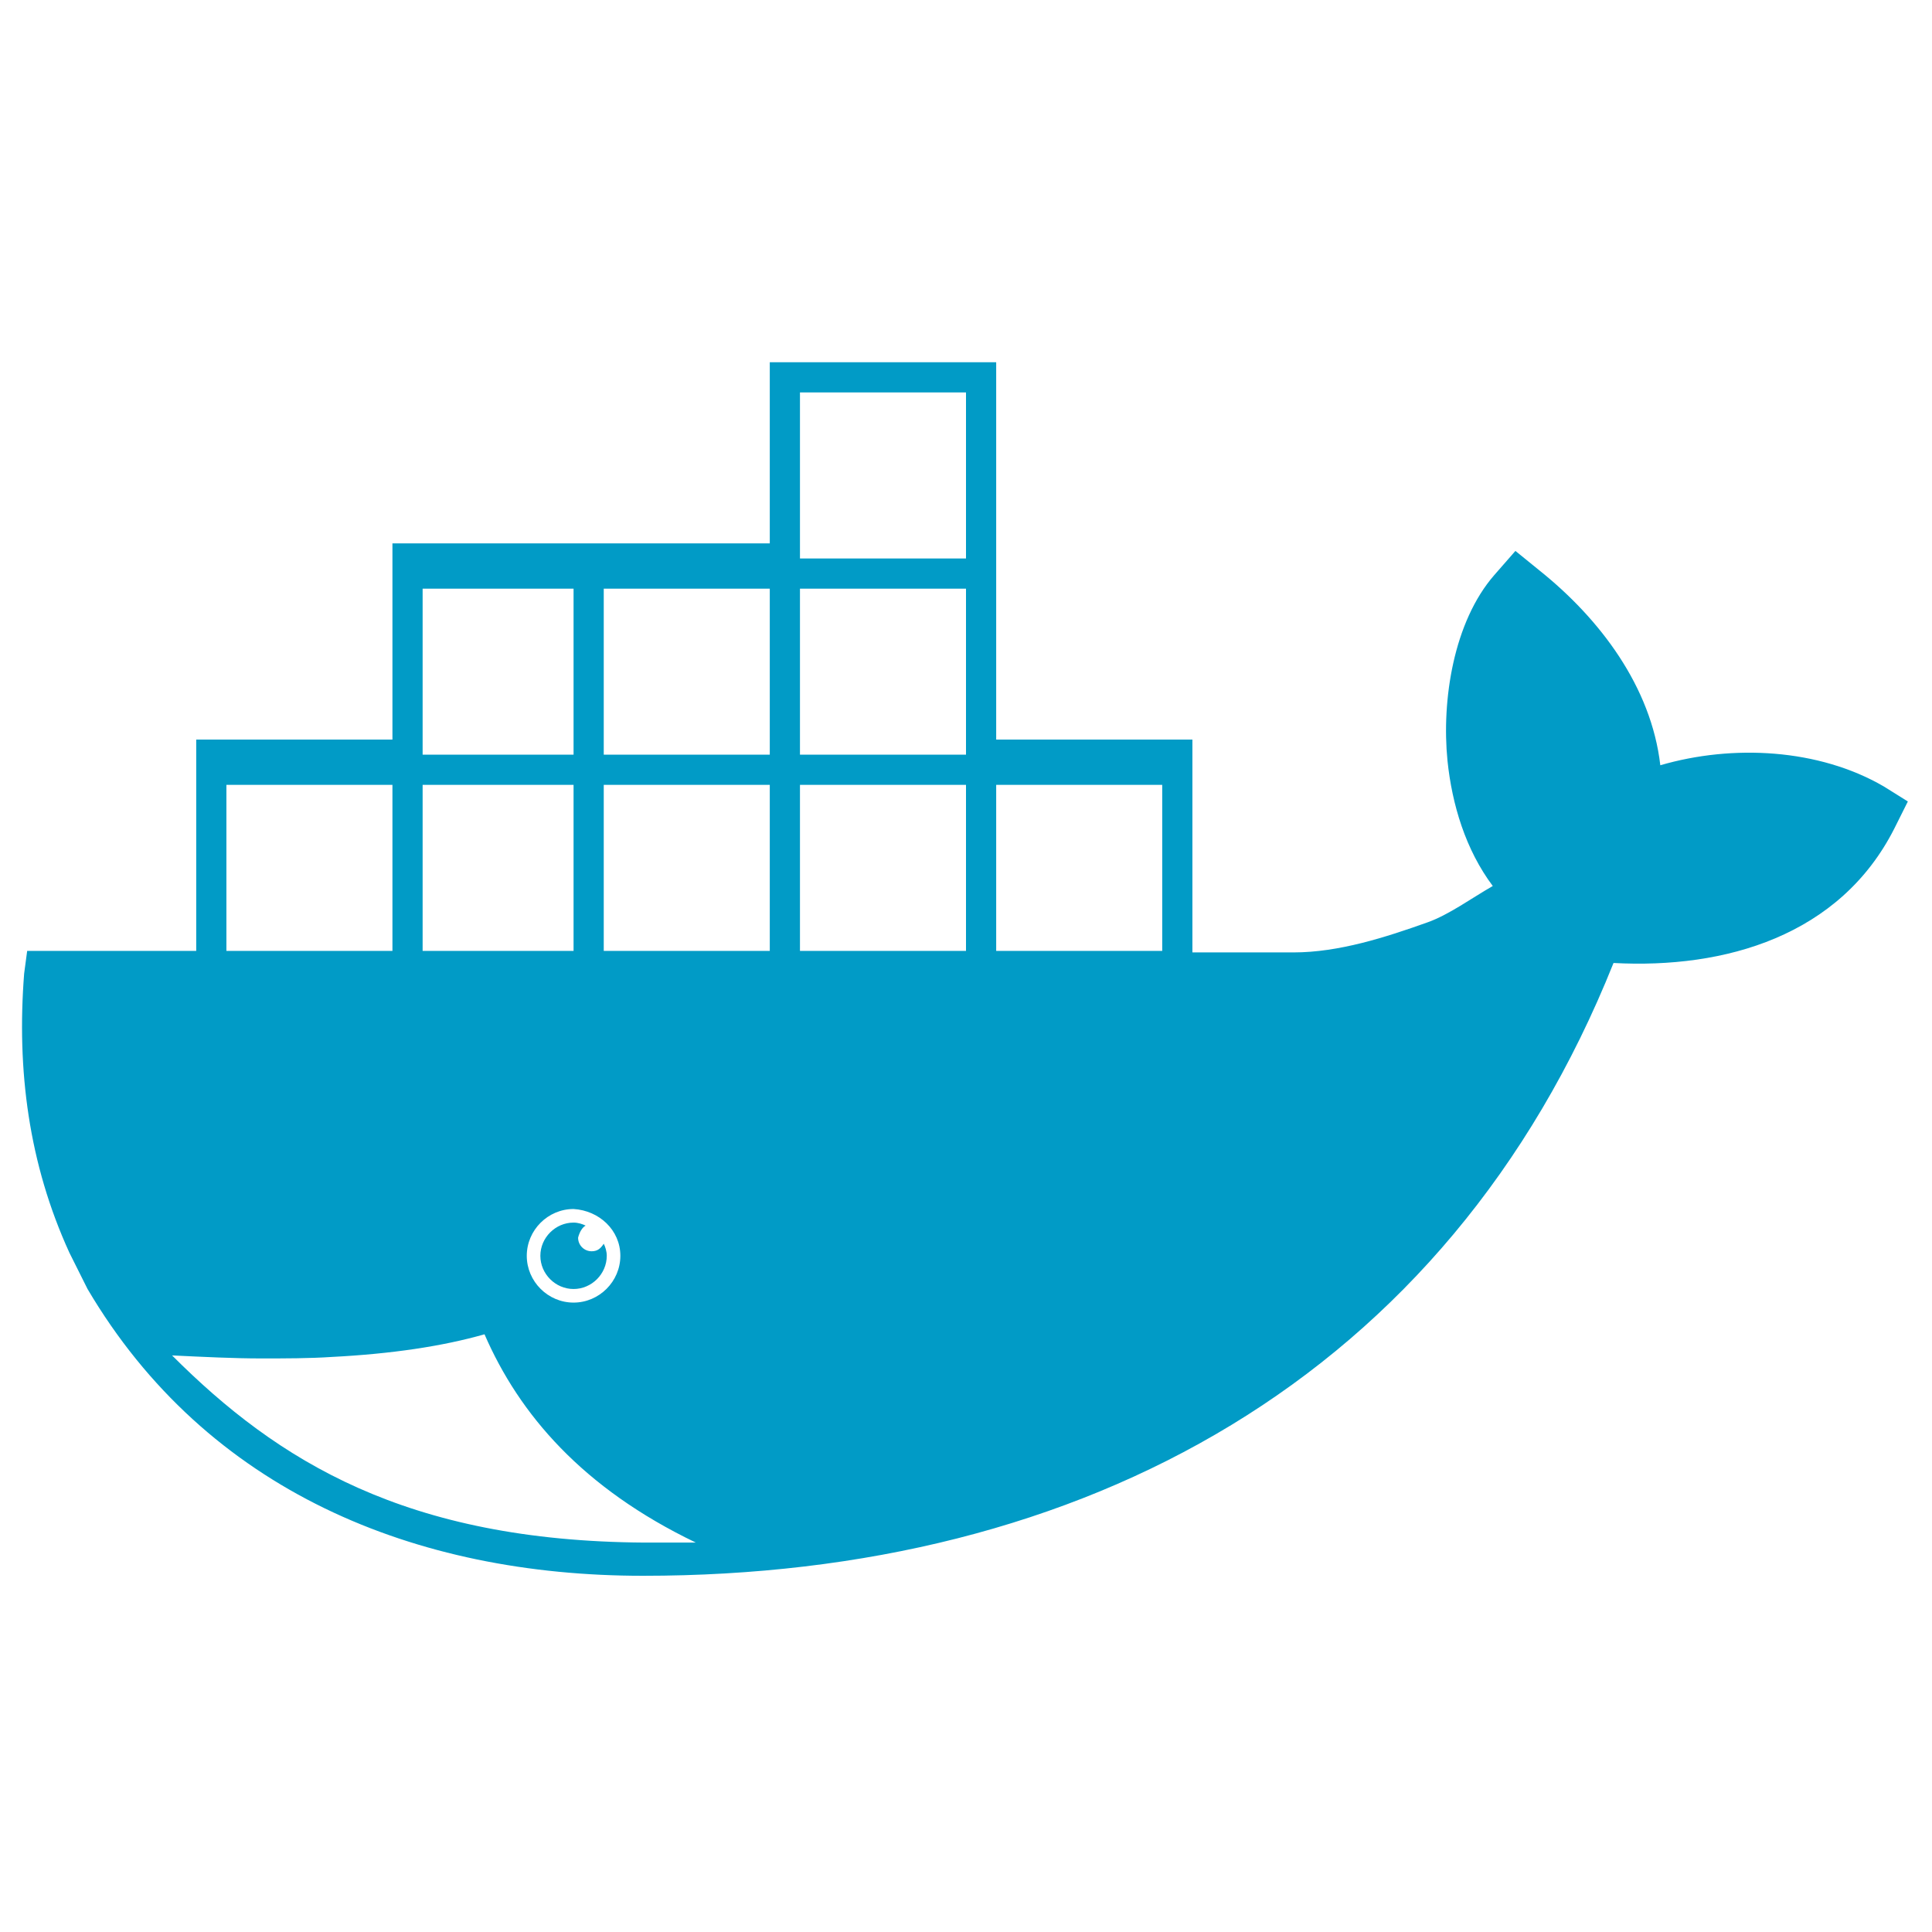
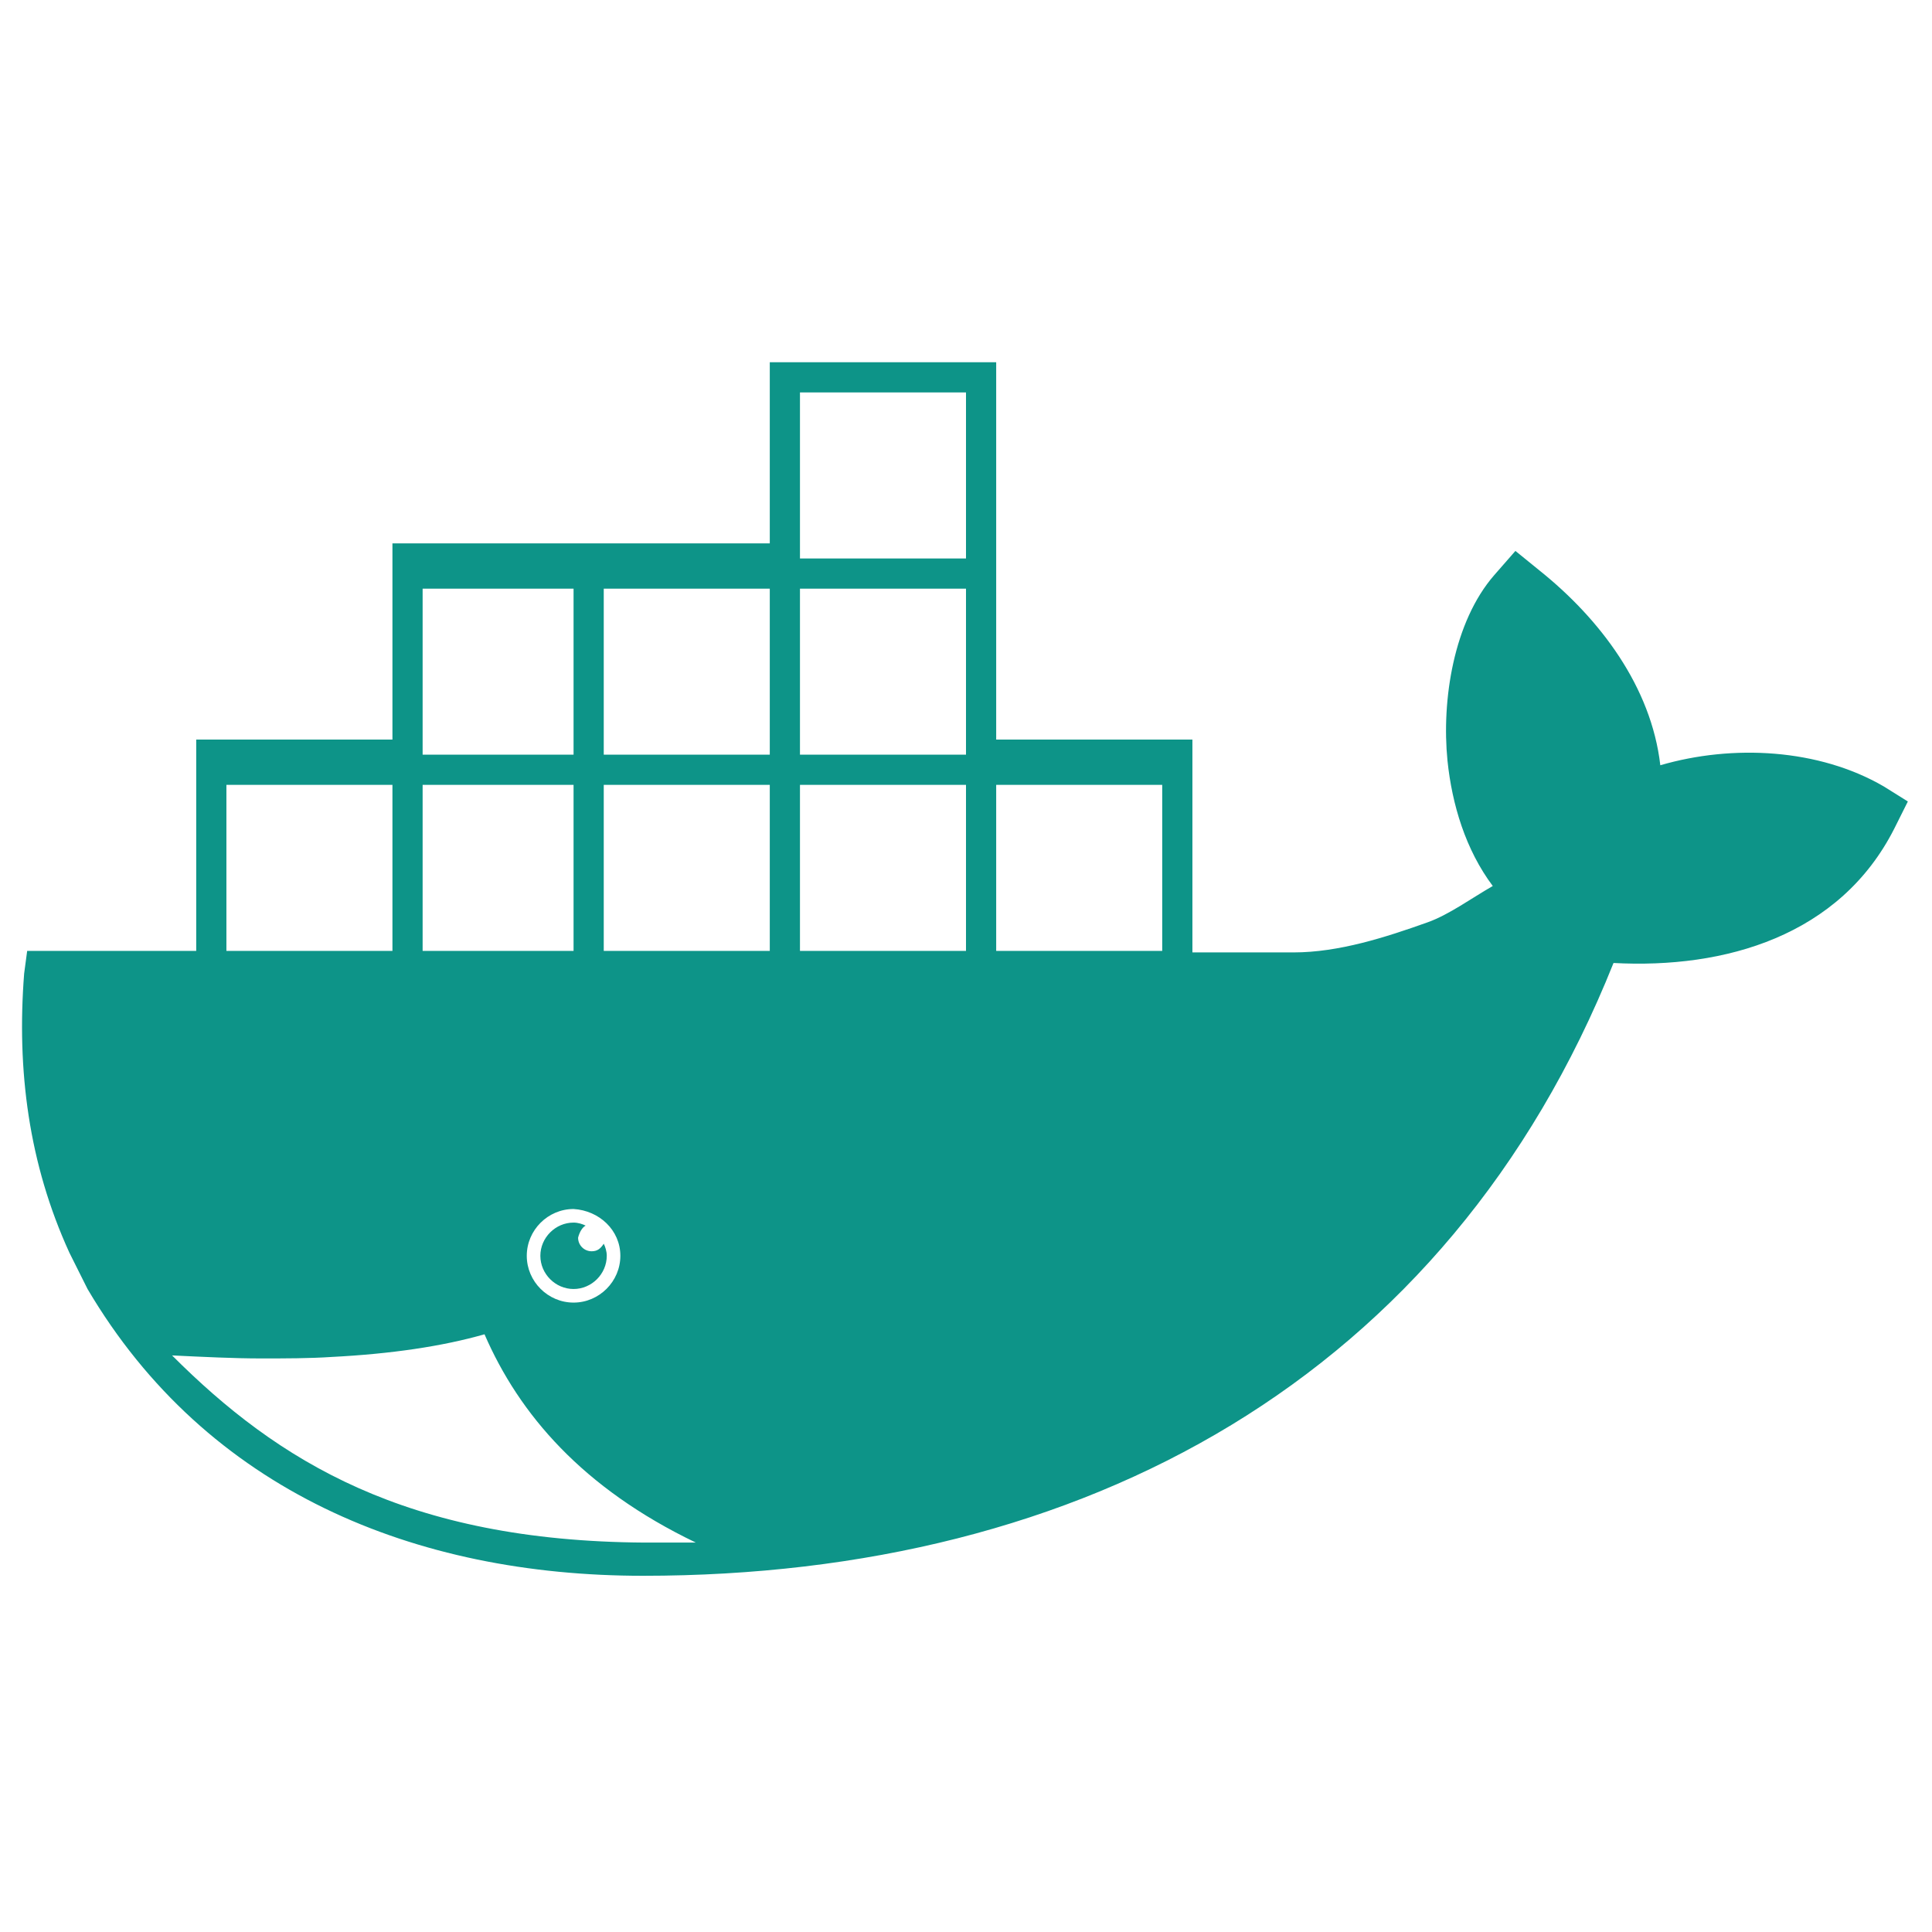
<svg xmlns="http://www.w3.org/2000/svg" viewBox="0 0 128 128">
-   <path d="M124.8 52.1c-4.3-2.5-10-2.8-14.8-1.4-.6-5.2-4-9.7-8-12.9l-1.6-1.3-1.4 1.6c-2.7 3.1-3.5 8.3-3.1 12.3.3 2.9 1.2 5.9 3 8.3-1.4.8-2.9 1.9-4.3 2.4-2.8 1-5.9 2-8.9 2H79V49H66V24H51v12H26v13H13v14H1.8l-.2 1.5c-.5 6.4.3 12.6 3 18.5l1.1 2.2.1.2c7.9 13.4 21.7 19 36.8 19 29.2 0 53.3-13.1 64.3-40.6 7.4.4 15-1.8 18.6-8.9l.9-1.8-1.6-1zM28 39h10v11H28V39zm13.1 44.2c0 1.7-1.4 3.1-3.1 3.1-1.7 0-3.1-1.4-3.1-3.1 0-1.7 1.4-3.1 3.1-3.1 1.7.1 3.1 1.4 3.1 3.1zM28 52h10v11H28V52zm-13 0h11v11H15V52zm27.7 50.2c-15.8-.1-24.3-5.4-31.3-12.4 2.1.1 4.1.2 5.9.2 1.6 0 3.2 0 4.7-.1 3.9-.2 7.3-.7 10.1-1.5 2.3 5.3 6.5 10.2 14 13.8h-3.4zM51 63H40V52h11v11zm0-13H40V39h11v11zm13 13H53V52h11v11zm0-13H53V39h11v11zm0-13H53V26h11v11zm13 26H66V52h11v11zM38.8 81.2c-.2-.1-.5-.2-.8-.2-1.2 0-2.2 1-2.2 2.2 0 1.2 1 2.2 2.2 2.2s2.2-1 2.2-2.2c0-.3-.1-.6-.2-.8-.2.3-.4.5-.8.5-.5 0-.9-.4-.9-.9.1-.4.3-.7.5-.8z" fill="#019BC6" />
+   <path d="M124.8 52.1c-4.3-2.5-10-2.8-14.8-1.4-.6-5.2-4-9.7-8-12.9l-1.6-1.3-1.4 1.6c-2.7 3.1-3.5 8.3-3.1 12.3.3 2.9 1.2 5.9 3 8.3-1.4.8-2.9 1.9-4.3 2.4-2.8 1-5.9 2-8.9 2H79V49H66V24H51v12H26v13H13v14H1.8l-.2 1.5c-.5 6.4.3 12.6 3 18.5l1.1 2.2.1.2c7.9 13.4 21.7 19 36.8 19 29.2 0 53.3-13.1 64.3-40.6 7.4.4 15-1.8 18.6-8.9l.9-1.8-1.6-1zM28 39h10v11H28V39zm13.1 44.2c0 1.7-1.4 3.1-3.1 3.1-1.7 0-3.1-1.4-3.1-3.1 0-1.7 1.4-3.1 3.1-3.1 1.7.1 3.1 1.4 3.1 3.1zM28 52h10v11H28V52zm-13 0h11v11H15V52zm27.7 50.2c-15.8-.1-24.3-5.4-31.3-12.4 2.1.1 4.1.2 5.9.2 1.6 0 3.2 0 4.7-.1 3.9-.2 7.3-.7 10.1-1.5 2.3 5.3 6.5 10.2 14 13.8h-3.4zM51 63H40V52h11v11zm0-13H40V39h11v11zm13 13H53V52h11v11zm0-13H53V39h11v11zm0-13H53V26h11v11zm13 26H66V52h11v11zM38.8 81.2c-.2-.1-.5-.2-.8-.2-1.2 0-2.2 1-2.2 2.2 0 1.2 1 2.2 2.2 2.2s2.2-1 2.2-2.2c0-.3-.1-.6-.2-.8-.2.3-.4.5-.8.5-.5 0-.9-.4-.9-.9.1-.4.3-.7.5-.8z" fill="#0D9488" />
</svg>
